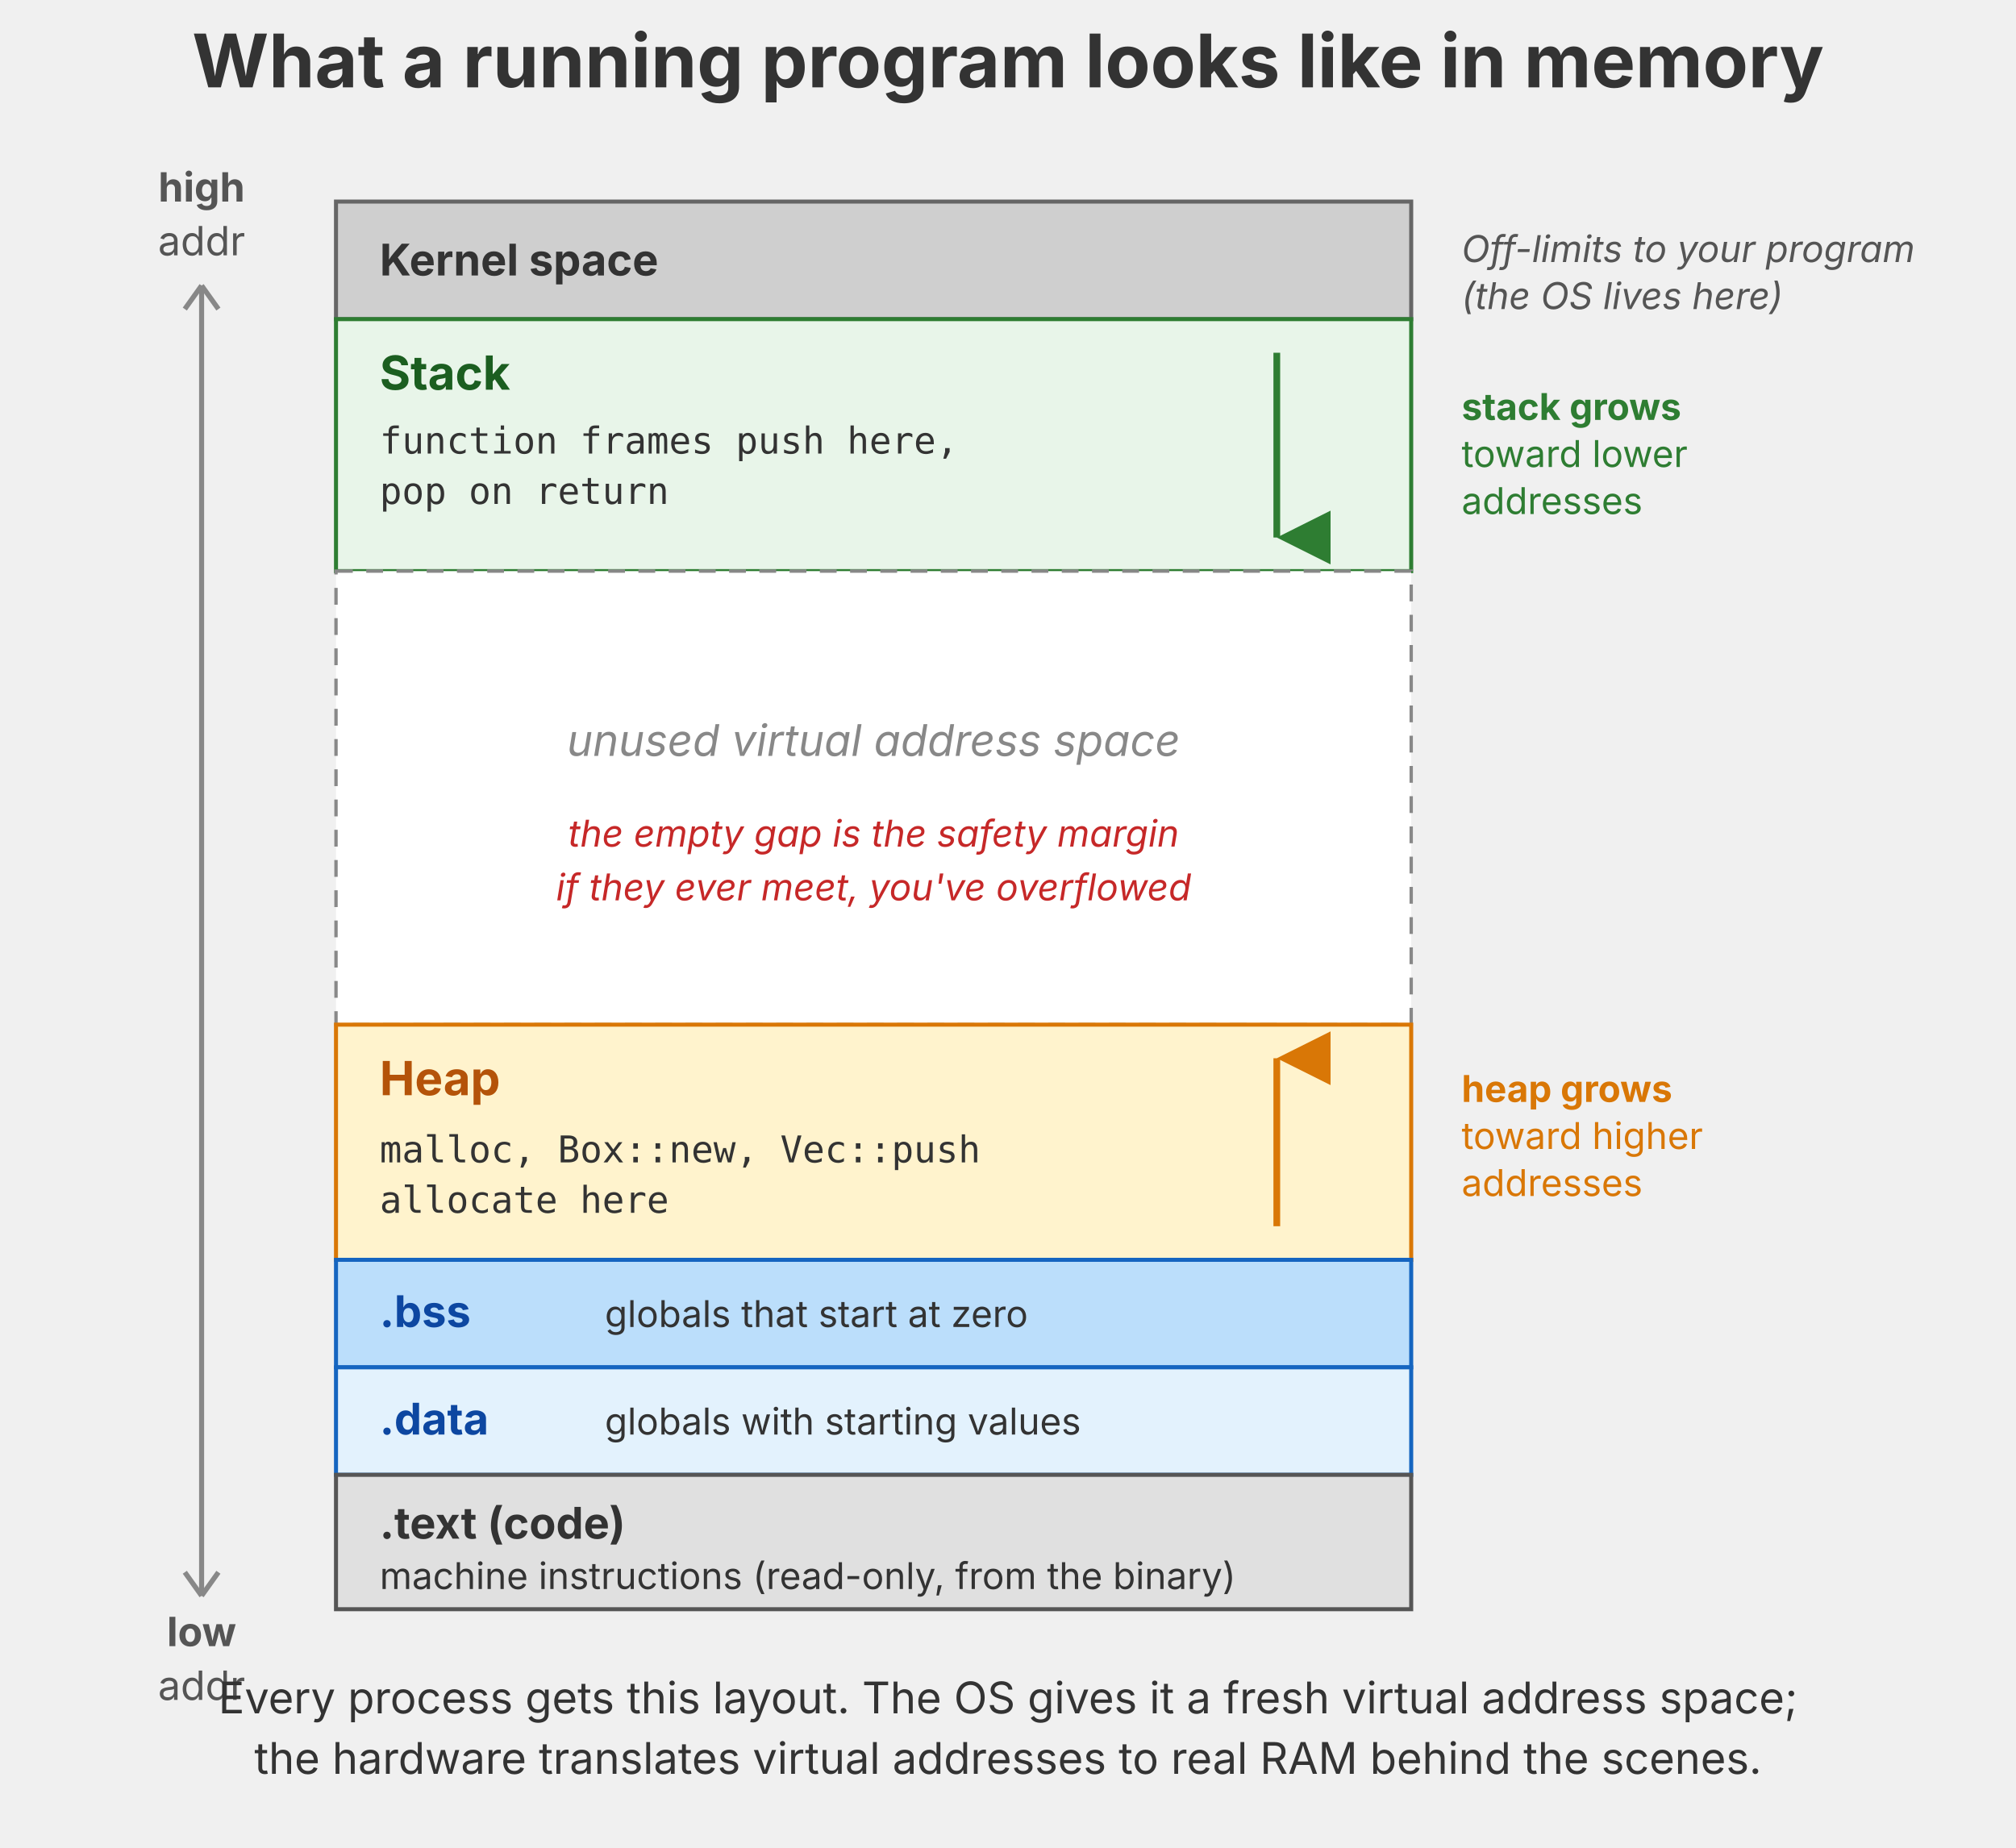
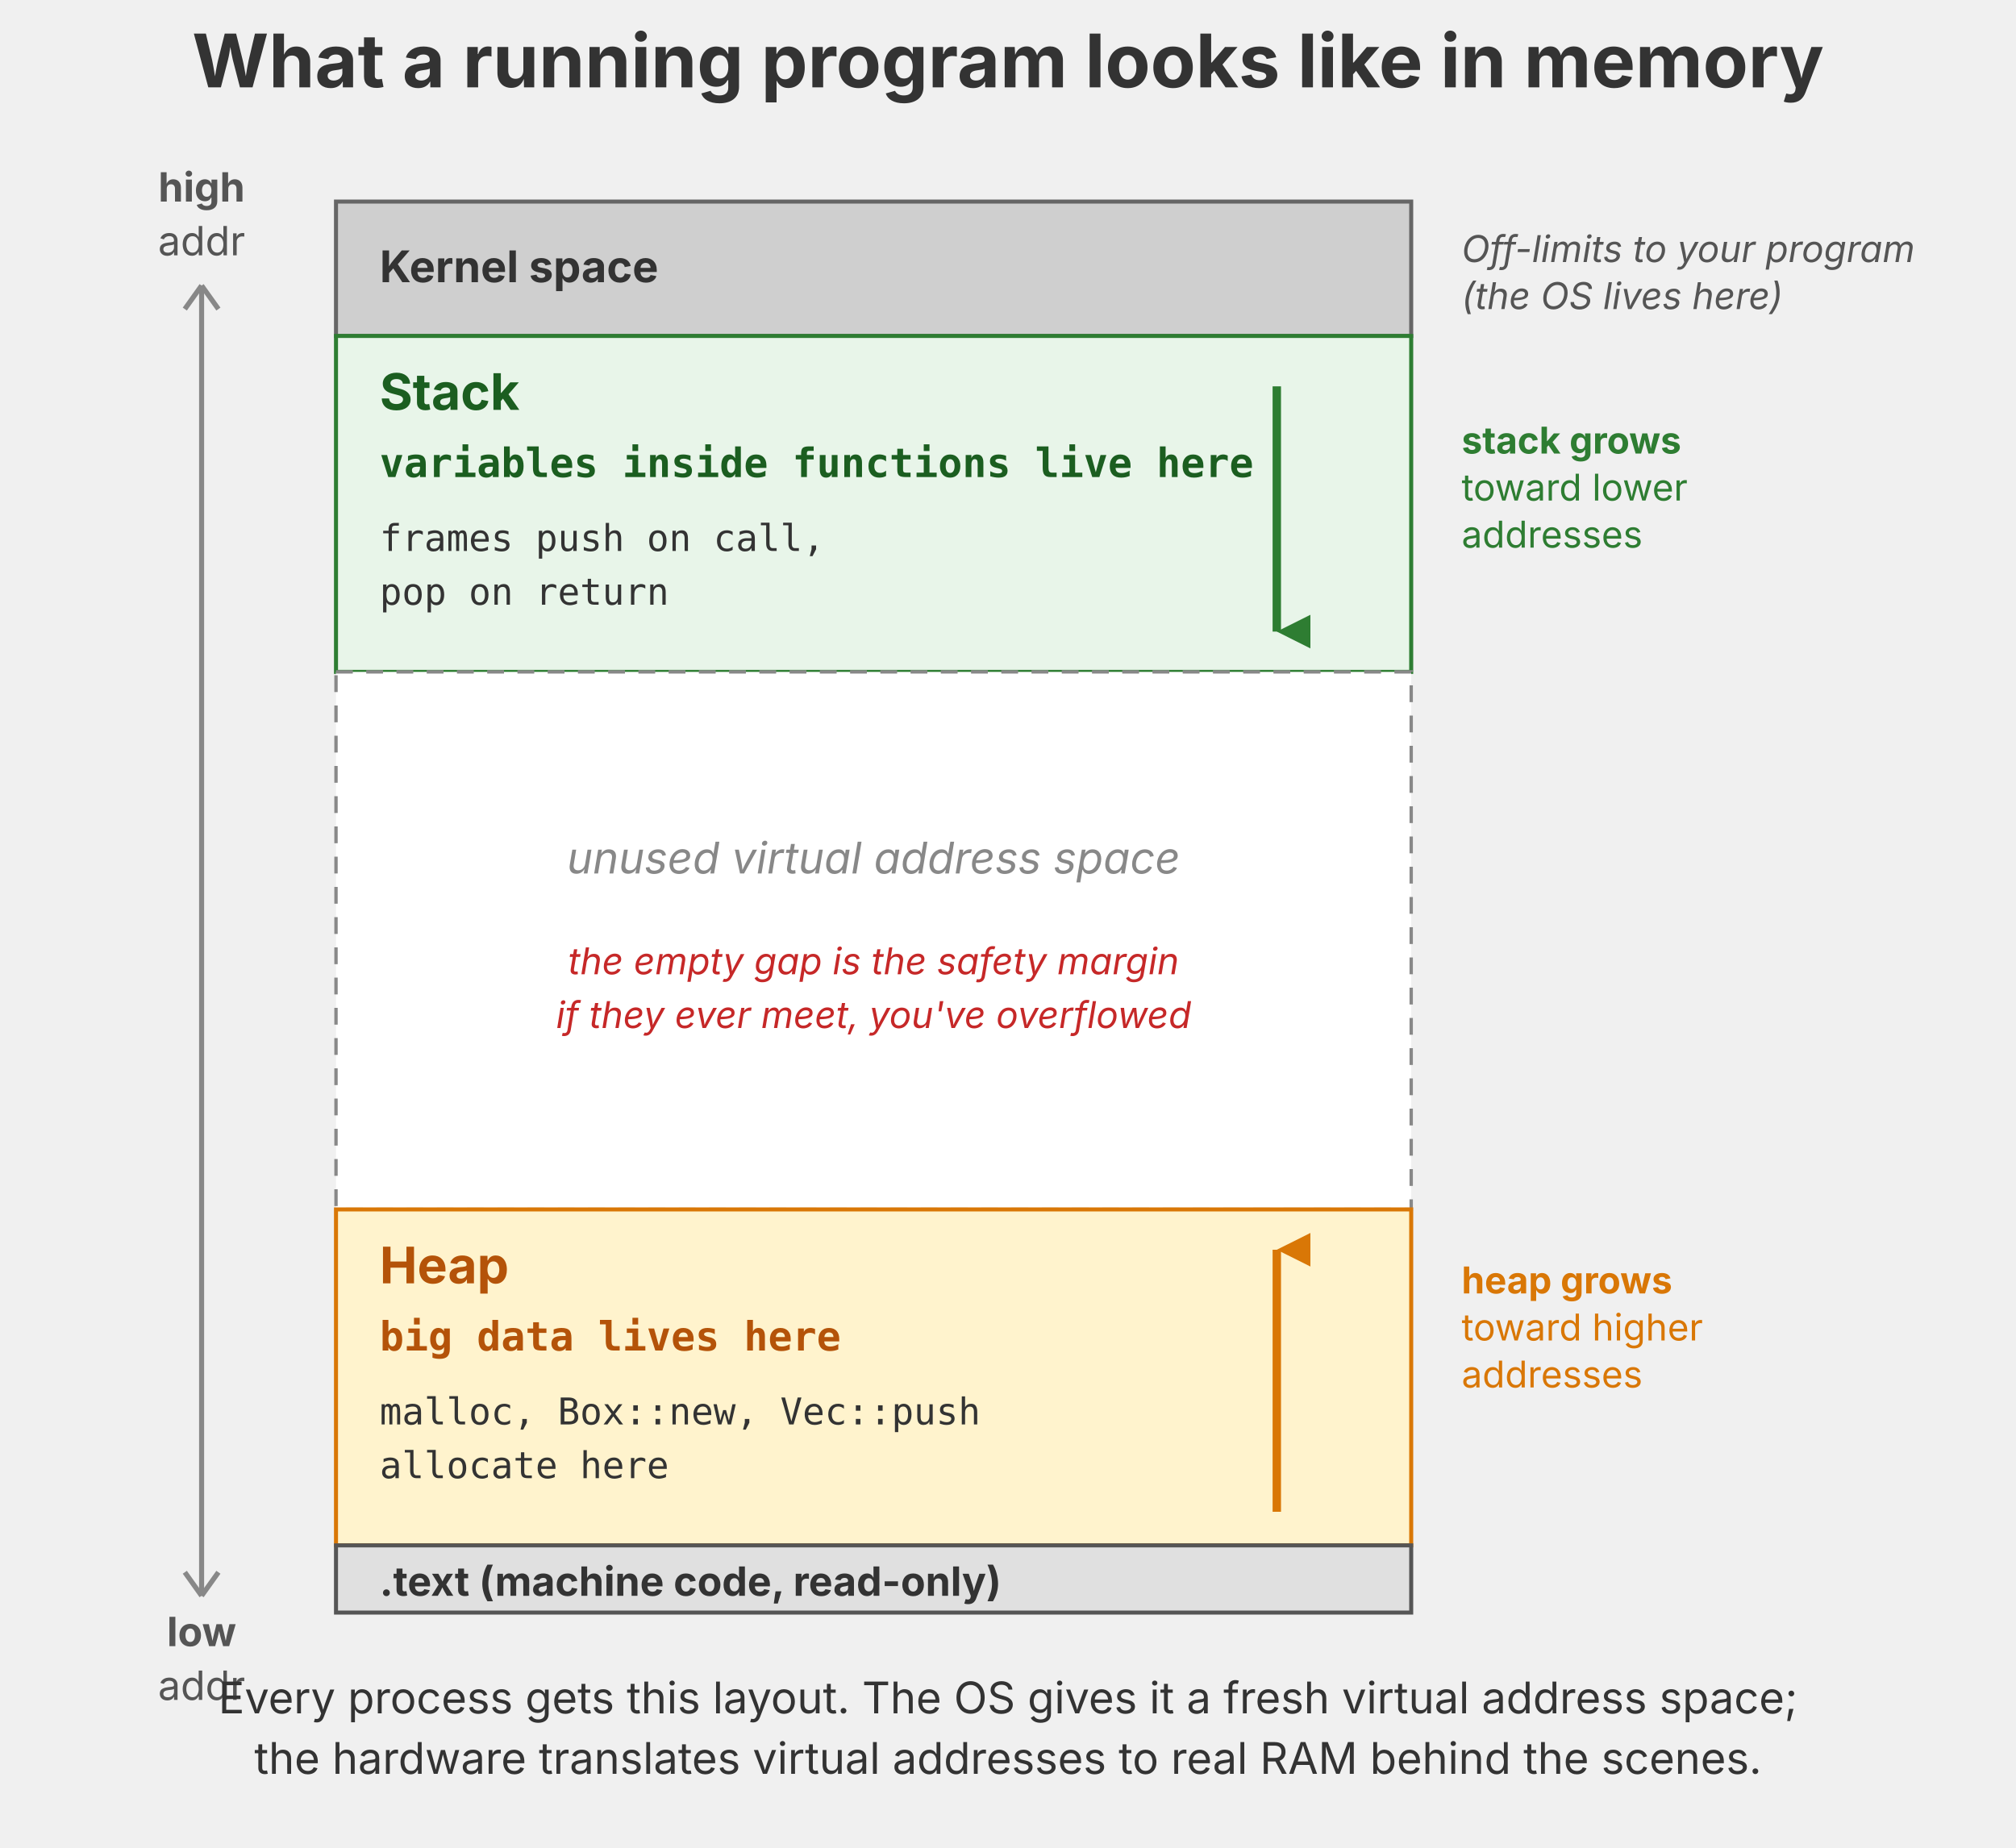
<svg xmlns="http://www.w3.org/2000/svg" viewBox="0 0 600 550" font-family="system-ui, -apple-system, sans-serif">
  <defs>
-     <marker id="up-arrow" viewBox="0 0 10 10" refX="5" refY="0" markerWidth="8" markerHeight="8" orient="auto">
+     <marker id="up-arrow" viewBox="0 0 10 10" refX="5" refY="0" markerWidth="10" markerHeight="10" markerUnits="userSpaceOnUse" orient="auto">
      <path d="M 0 10 L 5 0 L 10 10 z" fill="#d97706" />
    </marker>
-     <marker id="down-arrow" viewBox="0 0 10 10" refX="5" refY="10" markerWidth="8" markerHeight="8" orient="auto">
+     <marker id="down-arrow" viewBox="0 0 10 10" refX="5" refY="10" markerWidth="10" markerHeight="10" markerUnits="userSpaceOnUse" orient="auto">
      <path d="M 0 0 L 5 10 L 10 0 z" fill="#2e7d32" />
    </marker>
  </defs>
  <text x="300" y="26" text-anchor="middle" font-size="22" font-weight="700" fill="#333">
    What a running program looks like in memory
  </text>
  <text x="60" y="60" text-anchor="middle" font-size="12" font-weight="700" fill="#555">
    high
  </text>
  <text x="60" y="76" text-anchor="middle" font-size="12" fill="#555">
    addr
  </text>
  <text x="60" y="490" text-anchor="middle" font-size="12" font-weight="700" fill="#555">
    low
  </text>
  <text x="60" y="506" text-anchor="middle" font-size="12" fill="#555">
    addr
  </text>
  <line x1="60" y1="85" x2="60" y2="475" stroke="#888" stroke-width="1.5" />
  <line x1="55" y1="92" x2="60" y2="85" stroke="#888" stroke-width="1.5" />
  <line x1="65" y1="92" x2="60" y2="85" stroke="#888" stroke-width="1.5" />
  <line x1="55" y1="468" x2="60" y2="475" stroke="#888" stroke-width="1.5" />
  <line x1="65" y1="468" x2="60" y2="475" stroke="#888" stroke-width="1.5" />
-   <rect x="100" y="60" width="320" height="35" fill="#cfcfcf" stroke="#666" stroke-width="1.2" />
-   <text x="113" y="82" font-size="13" font-weight="700" fill="#333">
+   <rect x="100" y="60" width="320" height="40" fill="#cfcfcf" stroke="#666" stroke-width="1.2" />
+   <text x="113" y="84" font-size="13" font-weight="700" fill="#333">
    Kernel space
  </text>
  <text x="435" y="78" font-size="11" fill="#555" font-style="italic">
    Off-limits to your program
  </text>
  <text x="435" y="92" font-size="11" fill="#555" font-style="italic">
    (the OS lives here)
  </text>
-   <rect x="100" y="95" width="320" height="75" fill="#e8f5e9" stroke="#2e7d32" stroke-width="1.2" />
-   <text x="113" y="116" font-size="14" font-weight="700" fill="#1b5e20">
+   <rect x="100" y="100" width="320" height="100" fill="#e8f5e9" stroke="#2e7d32" stroke-width="1.2" />
+   <text x="113" y="122" font-size="15" font-weight="700" fill="#1b5e20">
    Stack
  </text>
-   <text x="113" y="135" font-size="11" font-family="ui-monospace, monospace" fill="#333">
-     function frames push here,
+   <text x="113" y="142" font-size="12" font-family="ui-monospace, monospace" fill="#1b5e20" font-weight="700">
+     variables inside functions live here
  </text>
-   <text x="113" y="150" font-size="11" font-family="ui-monospace, monospace" fill="#333">
+   <text x="113" y="164" font-size="11" font-family="ui-monospace, monospace" fill="#333">
+     frames push on call,
+   </text>
+   <text x="113" y="180" font-size="11" font-family="ui-monospace, monospace" fill="#333">
    pop on return
  </text>
-   <line x1="380" y1="105" x2="380" y2="160" stroke="#2e7d32" stroke-width="2" marker-end="url(#down-arrow)" />
-   <text x="435" y="125" font-size="11" fill="#2e7d32" font-weight="700">stack grows</text>
-   <text x="435" y="139" font-size="11" fill="#2e7d32">toward lower</text>
-   <text x="435" y="153" font-size="11" fill="#2e7d32">addresses</text>
-   <rect x="100" y="170" width="320" height="135" fill="white" stroke="#888" stroke-dasharray="5,4" stroke-width="1" />
-   <text x="260" y="225" text-anchor="middle" font-size="13" fill="#888" font-style="italic">
+   <line x1="380" y1="115" x2="380" y2="188" stroke="#2e7d32" stroke-width="2.5" marker-end="url(#down-arrow)" />
+   <text x="435" y="135" font-size="11" fill="#2e7d32" font-weight="700">stack grows</text>
+   <text x="435" y="149" font-size="11" fill="#2e7d32">toward lower</text>
+   <text x="435" y="163" font-size="11" fill="#2e7d32">addresses</text>
+   <rect x="100" y="200" width="320" height="160" fill="white" stroke="#888" stroke-dasharray="5,4" stroke-width="1" />
+   <text x="260" y="260" text-anchor="middle" font-size="13" fill="#888" font-style="italic">
    unused virtual address space
  </text>
-   <text x="260" y="252" text-anchor="middle" font-size="11" fill="#c62828" font-style="italic">
+   <text x="260" y="290" text-anchor="middle" font-size="11" fill="#c62828" font-style="italic">
    the empty gap is the safety margin
  </text>
-   <text x="260" y="268" text-anchor="middle" font-size="11" fill="#c62828" font-style="italic">
+   <text x="260" y="306" text-anchor="middle" font-size="11" fill="#c62828" font-style="italic">
    if they ever meet, you've overflowed
  </text>
-   <rect x="100" y="305" width="320" height="70" fill="#fff3cd" stroke="#d97706" stroke-width="1.2" />
-   <text x="113" y="326" font-size="14" font-weight="700" fill="#b45309">
+   <rect x="100" y="360" width="320" height="100" fill="#fff3cd" stroke="#d97706" stroke-width="1.2" />
+   <text x="113" y="382" font-size="15" font-weight="700" fill="#b45309">
    Heap
  </text>
-   <text x="113" y="346" font-size="11" font-family="ui-monospace, monospace" fill="#333">
+   <text x="113" y="402" font-size="12" font-family="ui-monospace, monospace" fill="#b45309" font-weight="700">
+     big data lives here
+   </text>
+   <text x="113" y="424" font-size="11" font-family="ui-monospace, monospace" fill="#333">
    malloc, Box::new, Vec::push
  </text>
-   <text x="113" y="361" font-size="11" font-family="ui-monospace, monospace" fill="#333">
+   <text x="113" y="440" font-size="11" font-family="ui-monospace, monospace" fill="#333">
    allocate here
  </text>
-   <line x1="380" y1="365" x2="380" y2="315" stroke="#d97706" stroke-width="2" marker-end="url(#up-arrow)" />
-   <text x="435" y="328" font-size="11" fill="#d97706" font-weight="700">heap grows</text>
-   <text x="435" y="342" font-size="11" fill="#d97706">toward higher</text>
-   <text x="435" y="356" font-size="11" fill="#d97706">addresses</text>
-   <rect x="100" y="375" width="320" height="32" fill="#bbdefb" stroke="#1565c0" stroke-width="1.2" />
-   <text x="113" y="395" font-size="13" font-weight="700" fill="#0d47a1">
-     .bss
-   </text>
-   <text x="180" y="395" font-size="11" fill="#333">
-     globals that start at zero
-   </text>
-   <rect x="100" y="407" width="320" height="32" fill="#e3f2fd" stroke="#1565c0" stroke-width="1.2" />
-   <text x="113" y="427" font-size="13" font-weight="700" fill="#0d47a1">
-     .data
-   </text>
-   <text x="180" y="427" font-size="11" fill="#333">
-     globals with starting values
-   </text>
-   <rect x="100" y="439" width="320" height="40" fill="#e0e0e0" stroke="#555" stroke-width="1.2" />
-   <text x="113" y="458" font-size="13" font-weight="700" fill="#333">
-     .text  (code)
-   </text>
-   <text x="113" y="473" font-size="11" fill="#333">
-     machine instructions (read-only, from the binary)
+   <line x1="380" y1="450" x2="380" y2="372" stroke="#d97706" stroke-width="2.5" marker-end="url(#up-arrow)" />
+   <text x="435" y="385" font-size="11" fill="#d97706" font-weight="700">heap grows</text>
+   <text x="435" y="399" font-size="11" fill="#d97706">toward higher</text>
+   <text x="435" y="413" font-size="11" fill="#d97706">addresses</text>
+   <rect x="100" y="460" width="320" height="20" fill="#e0e0e0" stroke="#555" stroke-width="1.2" />
+   <text x="113" y="475" font-size="12" font-weight="700" fill="#333">
+     .text  (machine code, read-only)
  </text>
  <text x="300" y="510" text-anchor="middle" font-size="13" fill="#333">
    Every process gets this layout. The OS gives it a fresh virtual address space;
  </text>
  <text x="300" y="528" text-anchor="middle" font-size="13" fill="#333">
    the hardware translates virtual addresses to real RAM behind the scenes.
  </text>
</svg>
